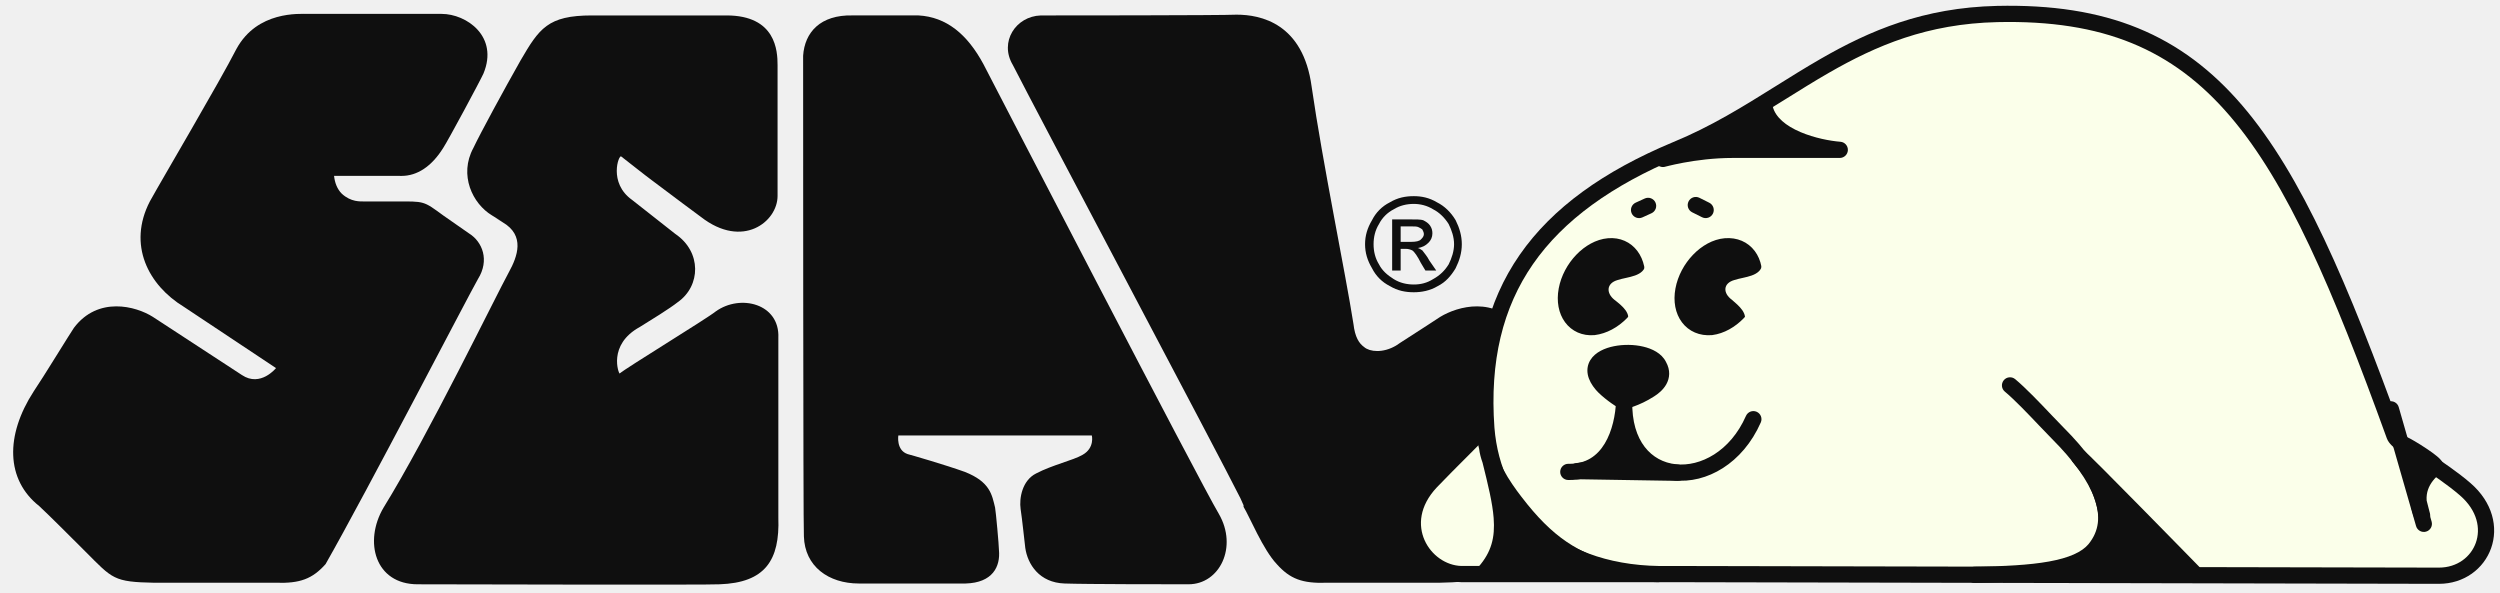
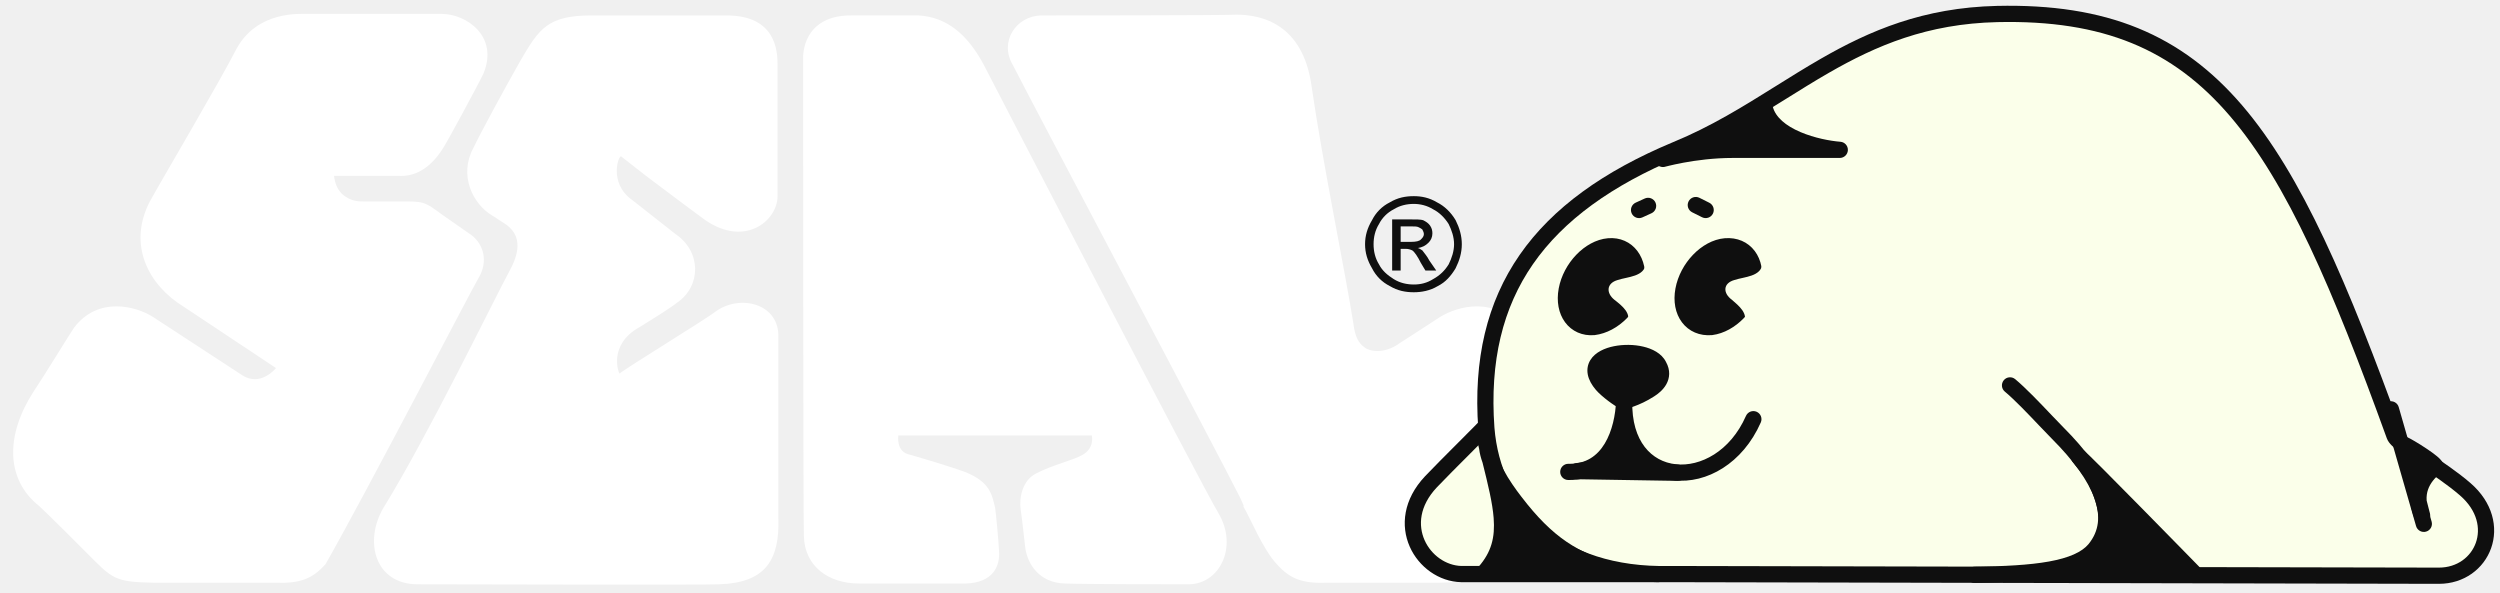
<svg xmlns="http://www.w3.org/2000/svg" width="156" height="37" viewBox="0 0 156 37" fill="none">
-   <path fill-rule="evenodd" clip-rule="evenodd" d="M24.757 10.974C24.774 10.974 25.053 10.977 25.053 10.977C26.029 10.977 26.931 10.394 27.655 9.233C27.945 8.798 29.973 5.026 30.167 4.591C31.133 2.269 29.104 0.867 27.558 0.867C27.269 0.867 19.589 0.867 19.251 0.867C18.671 0.867 16.063 0.673 14.759 3.043C13.697 5.123 10.123 11.168 9.35 12.57C7.949 15.278 9.253 17.793 11.475 19.147C12.924 20.115 15.049 21.517 17.223 22.968C17.223 22.968 16.256 24.177 15.097 23.403C14.807 23.21 9.833 19.97 9.543 19.776C8.48 19.099 6.114 18.47 4.616 20.453C4.471 20.647 2.636 23.645 2.105 24.419C0.318 27.175 0.366 29.932 2.443 31.576C2.926 32.011 4.906 33.994 5.341 34.43C7.031 36.122 7.08 36.316 9.64 36.364C9.688 36.364 17.174 36.364 17.223 36.364C18.72 36.412 19.492 36.122 20.314 35.203C22.825 30.802 29.346 18.229 29.828 17.406C30.553 16.246 30.118 15.085 29.249 14.553C28.911 14.311 27.993 13.683 27.655 13.441C26.399 12.522 26.496 12.57 24.709 12.57C24.612 12.57 23.308 12.57 22.777 12.57C22.487 12.57 21.907 12.619 21.328 12.087C21.038 11.796 20.893 11.41 20.845 10.974C22.584 10.974 23.018 10.974 24.757 10.974Z" fill="#0F0F0F" />
-   <path fill-rule="evenodd" clip-rule="evenodd" d="M30.698 13.44C29.491 12.714 28.621 10.925 29.539 9.232C29.973 8.314 31.471 5.557 32.485 3.768C33.644 1.785 34.175 0.963 36.928 0.963C37.073 0.963 45.284 0.963 45.333 0.963C48.424 0.963 48.52 3.187 48.52 4.058C48.52 4.445 48.52 11.796 48.52 12.231C48.52 13.827 46.347 15.568 43.739 13.537C43.594 13.44 41.855 12.134 40.696 11.264C40.358 11.022 38.957 9.909 38.764 9.764C38.619 9.619 37.943 11.409 39.44 12.473C40.068 12.956 41.517 14.117 42.145 14.601C43.787 15.713 43.739 17.841 42.29 18.856C41.807 19.243 40.551 20.017 39.923 20.404C37.895 21.516 38.619 23.354 38.667 23.306C39.054 22.967 44.125 19.872 44.656 19.437C46.202 18.324 48.665 18.953 48.569 21.081C48.569 21.226 48.569 32.156 48.569 32.301C48.665 34.961 47.748 36.363 44.898 36.46C44.608 36.508 26.399 36.46 26.061 36.46C23.405 36.46 22.68 33.8 23.936 31.672C26.689 27.223 30.939 18.469 31.761 16.97C32.292 16.003 32.775 14.697 31.374 13.875C29.974 13.005 32.437 14.504 30.698 13.44Z" fill="#0F0F0F" />
-   <path fill-rule="evenodd" clip-rule="evenodd" d="M50.163 33.461C50.115 33.171 50.115 3.67 50.115 3.477C50.212 2.026 51.178 0.914 53.206 0.962C53.303 0.962 57.215 0.962 57.312 0.962C59.05 1.059 60.354 2.123 61.369 4.009C62.045 5.315 74.892 30.124 76.052 32.059C77.259 34.138 76.1 36.459 74.168 36.459C73.057 36.459 67.744 36.459 66.44 36.411C64.846 36.363 64.122 35.202 63.977 34.186C63.928 33.8 63.784 32.397 63.687 31.768C63.59 31.091 63.784 29.979 64.653 29.544C65.667 29.012 66.971 28.722 67.551 28.383C68.324 27.948 68.13 27.174 68.13 27.174C67.503 27.174 56.056 27.174 56.056 27.174C56.056 27.174 55.911 28.093 56.635 28.335C56.828 28.383 59.002 29.012 60.209 29.447C61.803 30.076 61.9 30.898 62.093 31.672C62.141 31.913 62.335 34.041 62.335 34.331C62.431 35.347 61.948 36.363 60.258 36.411C58.229 36.411 55.186 36.411 53.593 36.411C51.709 36.411 50.212 35.347 50.163 33.461Z" fill="#0F0F0F" />
-   <path fill-rule="evenodd" clip-rule="evenodd" d="M63.203 4.059C64.652 6.912 76.051 28.385 77.403 31.093L77.597 31.528V31.625C77.983 32.254 78.804 34.285 79.673 35.204C80.494 36.123 81.267 36.413 82.764 36.364C82.764 36.364 89.719 36.364 89.768 36.364C92.328 36.316 92.376 36.123 94.067 34.43C94.501 33.995 96.481 32.012 97.013 31.576C99.041 29.932 99.09 27.176 97.302 24.419C96.771 23.645 94.936 20.647 94.791 20.453C93.294 18.471 90.975 19.099 89.864 19.776C89.72 19.873 88.609 20.599 87.401 21.372L87.111 21.566C86.29 22.049 85.469 21.953 85.131 21.663C84.793 21.421 84.552 21.034 84.455 20.212C83.972 17.116 82.523 10.104 81.847 5.413C81.316 1.447 78.659 0.915 77.162 0.915C76.292 0.964 65.667 0.964 64.942 0.964C63.397 1.012 62.334 2.608 63.203 4.059Z" fill="#0F0F0F" />
+   <path fill-rule="evenodd" clip-rule="evenodd" d="M24.757 10.974C24.774 10.974 25.053 10.977 25.053 10.977C26.029 10.977 26.931 10.394 27.655 9.233C27.945 8.798 29.973 5.026 30.167 4.591C31.133 2.269 29.104 0.867 27.558 0.867C27.269 0.867 19.589 0.867 19.251 0.867C18.671 0.867 16.063 0.673 14.759 3.043C13.697 5.123 10.123 11.168 9.35 12.57C7.949 15.278 9.253 17.793 11.475 19.147C12.924 20.115 15.049 21.517 17.223 22.968C17.223 22.968 16.256 24.177 15.097 23.403C14.807 23.21 9.833 19.97 9.543 19.776C8.48 19.099 6.114 18.47 4.616 20.453C4.471 20.647 2.636 23.645 2.105 24.419C0.318 27.175 0.366 29.932 2.443 31.576C2.926 32.011 4.906 33.994 5.341 34.43C7.031 36.122 7.08 36.316 9.64 36.364C9.688 36.364 17.174 36.364 17.223 36.364C18.72 36.412 19.492 36.122 20.314 35.203C22.825 30.802 29.346 18.229 29.828 17.406C30.553 16.246 30.118 15.085 29.249 14.553C28.911 14.311 27.993 13.683 27.655 13.441C26.399 12.522 26.496 12.57 24.709 12.57C24.612 12.57 23.308 12.57 22.777 12.57C22.487 12.57 21.907 12.619 21.328 12.087C21.038 11.796 20.893 11.41 20.845 10.974C22.584 10.974 23.018 10.974 24.757 10.974Z" fill="#FFFFFF" />
+   <path fill-rule="evenodd" clip-rule="evenodd" d="M30.698 13.44C29.491 12.714 28.621 10.925 29.539 9.232C29.973 8.314 31.471 5.557 32.485 3.768C33.644 1.785 34.175 0.963 36.928 0.963C37.073 0.963 45.284 0.963 45.333 0.963C48.424 0.963 48.52 3.187 48.52 4.058C48.52 4.445 48.52 11.796 48.52 12.231C48.52 13.827 46.347 15.568 43.739 13.537C43.594 13.44 41.855 12.134 40.696 11.264C40.358 11.022 38.957 9.909 38.764 9.764C38.619 9.619 37.943 11.409 39.44 12.473C40.068 12.956 41.517 14.117 42.145 14.601C43.787 15.713 43.739 17.841 42.29 18.856C41.807 19.243 40.551 20.017 39.923 20.404C37.895 21.516 38.619 23.354 38.667 23.306C39.054 22.967 44.125 19.872 44.656 19.437C46.202 18.324 48.665 18.953 48.569 21.081C48.569 21.226 48.569 32.156 48.569 32.301C48.665 34.961 47.748 36.363 44.898 36.46C44.608 36.508 26.399 36.46 26.061 36.46C23.405 36.46 22.68 33.8 23.936 31.672C26.689 27.223 30.939 18.469 31.761 16.97C32.292 16.003 32.775 14.697 31.374 13.875C29.974 13.005 32.437 14.504 30.698 13.44Z" fill="#FFFFFF" />
+   <path fill-rule="evenodd" clip-rule="evenodd" d="M50.163 33.461C50.115 33.171 50.115 3.67 50.115 3.477C50.212 2.026 51.178 0.914 53.206 0.962C53.303 0.962 57.215 0.962 57.312 0.962C59.05 1.059 60.354 2.123 61.369 4.009C62.045 5.315 74.892 30.124 76.052 32.059C77.259 34.138 76.1 36.459 74.168 36.459C73.057 36.459 67.744 36.459 66.44 36.411C64.846 36.363 64.122 35.202 63.977 34.186C63.928 33.8 63.784 32.397 63.687 31.768C63.59 31.091 63.784 29.979 64.653 29.544C65.667 29.012 66.971 28.722 67.551 28.383C68.324 27.948 68.13 27.174 68.13 27.174C67.503 27.174 56.056 27.174 56.056 27.174C56.056 27.174 55.911 28.093 56.635 28.335C56.828 28.383 59.002 29.012 60.209 29.447C61.803 30.076 61.9 30.898 62.093 31.672C62.141 31.913 62.335 34.041 62.335 34.331C62.431 35.347 61.948 36.363 60.258 36.411C58.229 36.411 55.186 36.411 53.593 36.411C51.709 36.411 50.212 35.347 50.163 33.461Z" fill="#FFFFFF" />
+   <path fill-rule="evenodd" clip-rule="evenodd" d="M63.203 4.059C64.652 6.912 76.051 28.385 77.403 31.093L77.597 31.528V31.625C77.983 32.254 78.804 34.285 79.673 35.204C80.494 36.123 81.267 36.413 82.764 36.364C82.764 36.364 89.719 36.364 89.768 36.364C92.328 36.316 92.376 36.123 94.067 34.43C94.501 33.995 96.481 32.012 97.013 31.576C99.041 29.932 99.09 27.176 97.302 24.419C96.771 23.645 94.936 20.647 94.791 20.453C93.294 18.471 90.975 19.099 89.864 19.776C89.72 19.873 88.609 20.599 87.401 21.372L87.111 21.566C86.29 22.049 85.469 21.953 85.131 21.663C84.793 21.421 84.552 21.034 84.455 20.212C83.972 17.116 82.523 10.104 81.847 5.413C81.316 1.447 78.659 0.915 77.162 0.915C76.292 0.964 65.667 0.964 64.942 0.964C63.397 1.012 62.334 2.608 63.203 4.059Z" fill="#FFFFFF" />
  <path d="M88.223 12.24C88.706 12.24 89.189 12.337 89.672 12.627C90.154 12.869 90.541 13.256 90.831 13.739C91.072 14.223 91.217 14.707 91.217 15.238C91.217 15.77 91.072 16.254 90.831 16.738C90.541 17.221 90.203 17.608 89.72 17.85C89.237 18.14 88.706 18.237 88.223 18.237C87.691 18.237 87.208 18.14 86.725 17.85C86.242 17.608 85.856 17.221 85.614 16.738C85.325 16.254 85.18 15.77 85.18 15.238C85.18 14.707 85.325 14.223 85.614 13.739C85.856 13.256 86.242 12.869 86.725 12.627C87.208 12.337 87.691 12.24 88.223 12.24ZM88.223 12.724C87.788 12.724 87.353 12.82 86.967 13.062C86.58 13.256 86.242 13.594 86.049 13.981C85.808 14.368 85.711 14.803 85.711 15.238C85.711 15.674 85.808 16.109 86.049 16.496C86.242 16.883 86.58 17.173 86.967 17.415C87.353 17.657 87.788 17.753 88.223 17.753C88.657 17.753 89.044 17.657 89.43 17.415C89.865 17.173 90.154 16.883 90.396 16.496C90.589 16.109 90.734 15.674 90.734 15.238C90.734 14.803 90.589 14.368 90.396 13.981C90.154 13.594 89.816 13.256 89.43 13.062C89.044 12.82 88.609 12.724 88.223 12.724ZM86.87 16.883V13.691H87.981C88.368 13.691 88.657 13.691 88.802 13.739C88.995 13.836 89.14 13.933 89.237 14.078C89.334 14.223 89.382 14.368 89.382 14.561C89.382 14.803 89.285 14.997 89.14 15.142C88.947 15.335 88.754 15.432 88.464 15.48C88.561 15.48 88.657 15.577 88.754 15.625C88.85 15.77 89.044 15.964 89.189 16.254L89.623 16.883H88.947L88.657 16.399C88.464 16.012 88.271 15.722 88.126 15.625C88.029 15.577 87.885 15.529 87.74 15.529H87.401V16.883H86.87ZM87.401 15.093H88.029C88.368 15.093 88.561 15.045 88.657 14.948C88.754 14.851 88.85 14.755 88.85 14.61C88.85 14.513 88.802 14.416 88.754 14.32C88.706 14.271 88.609 14.223 88.512 14.175C88.416 14.126 88.271 14.126 87.981 14.126H87.401V15.093Z" fill="#0F0F0F" />
  <path fill-rule="evenodd" clip-rule="evenodd" d="M93.035 26.266L103.455 35.826C103.044 35.826 91.547 35.826 91.188 35.826C88.826 35.775 86.825 32.691 89.288 30.07C90.315 28.99 92.522 26.832 93.035 26.266Z" fill="#FBFFEA" />
  <path fill-rule="evenodd" clip-rule="evenodd" d="M93.014 25.757C93.148 25.751 93.279 25.799 93.378 25.889L103.798 35.449C103.951 35.59 104.003 35.811 103.927 36.005C103.852 36.2 103.665 36.328 103.457 36.328H91.189C91.185 36.328 91.182 36.328 91.178 36.328C89.784 36.297 88.527 35.38 87.968 34.112C87.394 32.811 87.558 31.169 88.922 29.719L88.924 29.717C89.441 29.172 90.253 28.36 90.994 27.618L90.999 27.613C91.749 26.862 92.417 26.193 92.663 25.922C92.753 25.823 92.879 25.763 93.014 25.757ZM93.061 26.97C92.724 27.317 92.24 27.802 91.733 28.309L91.713 28.329C90.967 29.076 90.165 29.879 89.657 30.413C88.557 31.584 88.491 32.794 88.892 33.703C89.307 34.643 90.23 35.293 91.195 35.316H102.157L93.061 26.97Z" fill="#0F0F0F" />
  <path fill-rule="evenodd" clip-rule="evenodd" d="M104.2 35.821C97.117 35.975 93.164 31.915 92.754 26.724C92.138 18.244 96.09 12.899 104.559 9.352C111.591 6.474 115.646 1.078 124.629 0.872C138.077 0.564 142.646 8.479 149.421 27.186C149.626 27.752 152.192 29.104 153.835 30.527C156.338 32.694 154.912 35.924 152.192 35.924C150.447 35.924 105.997 35.821 104.2 35.821Z" fill="#FBFFEA" />
  <path fill-rule="evenodd" clip-rule="evenodd" d="M133.028 2.693C130.683 1.735 127.949 1.304 124.636 1.38L124.636 1.38C120.259 1.48 117.083 2.84 114.11 4.55C113.214 5.066 112.327 5.62 111.425 6.183C109.36 7.473 107.222 8.809 104.748 9.822C100.568 11.572 97.556 13.745 95.66 16.478C93.769 19.204 92.952 22.538 93.253 26.687C93.449 29.162 94.486 31.345 96.298 32.894C98.111 34.443 100.742 35.392 104.185 35.317C104.188 35.317 104.192 35.317 104.196 35.317C105.095 35.317 116.657 35.342 128.212 35.368L128.456 35.369C139.93 35.394 151.322 35.419 152.187 35.419C153.334 35.419 154.18 34.746 154.492 33.87C154.799 33.007 154.609 31.872 153.5 30.912C152.763 30.273 151.827 29.645 150.99 29.083C150.927 29.04 150.864 28.998 150.803 28.957C150.369 28.665 149.963 28.389 149.653 28.149C149.497 28.028 149.354 27.908 149.239 27.792C149.135 27.687 149.006 27.539 148.942 27.361L148.941 27.361C145.55 17.995 142.74 11.427 139.139 7.23C137.349 5.143 135.369 3.65 133.028 2.693ZM149.891 27.014C149.891 27.015 149.891 27.015 149.891 27.015C149.891 27.015 149.891 27.015 149.891 27.014ZM149.885 26.999C146.504 17.665 143.643 10.927 139.906 6.57C138.026 4.379 135.919 2.781 133.41 1.756C130.904 0.732 128.025 0.29 124.613 0.368C120.008 0.474 116.664 1.914 113.607 3.673C112.646 4.226 111.725 4.802 110.806 5.376C108.775 6.645 106.757 7.906 104.364 8.886L104.36 8.887C100.072 10.683 96.873 12.956 94.83 15.901C92.781 18.854 91.931 22.432 92.245 26.762L92.246 26.766C92.46 29.481 93.605 31.923 95.642 33.663C97.677 35.402 100.562 36.407 104.201 36.328C105.139 36.329 116.676 36.354 128.21 36.38L128.468 36.38C139.936 36.406 151.32 36.431 152.187 36.431C153.761 36.431 154.988 35.49 155.444 34.21C155.904 32.916 155.555 31.353 154.161 30.146C153.374 29.465 152.388 28.803 151.563 28.249C151.496 28.204 151.43 28.16 151.366 28.117C150.927 27.822 150.55 27.565 150.271 27.349C150.131 27.24 150.027 27.151 149.956 27.079C149.909 27.031 149.89 27.005 149.885 26.999Z" fill="#0F0F0F" />
  <path fill-rule="evenodd" clip-rule="evenodd" d="M101.368 24.418C101.646 24.427 101.864 24.659 101.857 24.937C101.856 24.963 101.856 24.989 101.855 25.015C101.821 26.313 102.143 27.255 102.629 27.887C103.122 28.528 103.81 28.887 104.57 28.969C106.094 29.135 107.97 28.175 108.948 25.953C109.061 25.698 109.359 25.582 109.614 25.694C109.87 25.807 109.986 26.106 109.873 26.361C108.747 28.919 106.491 30.195 104.461 29.975C103.443 29.865 102.498 29.376 101.828 28.504C101.624 28.238 101.448 27.94 101.303 27.611C101.215 27.814 101.115 28.011 101.002 28.198C100.385 29.22 99.37 29.982 97.852 29.952C97.573 29.947 97.351 29.716 97.356 29.437C97.362 29.157 97.593 28.935 97.872 28.941C98.971 28.962 99.675 28.44 100.137 27.675C100.602 26.904 100.812 25.89 100.845 24.983C100.845 24.957 100.846 24.931 100.847 24.906C100.857 24.627 101.09 24.41 101.368 24.418Z" fill="#0F0F0F" />
  <path fill-rule="evenodd" clip-rule="evenodd" d="M101.296 25.027C101.039 24.924 100.269 24.358 99.961 23.999C98.165 21.892 102.836 21.429 103.503 22.817C103.914 23.536 103.349 24.05 102.938 24.307C102.066 24.872 101.296 25.027 101.296 25.027Z" fill="#0F0F0F" />
  <path fill-rule="evenodd" clip-rule="evenodd" d="M100.072 23.187C100.092 23.287 100.162 23.449 100.351 23.672C100.469 23.809 100.704 24.014 100.959 24.207C101.082 24.301 101.202 24.385 101.302 24.45C101.325 24.464 101.346 24.478 101.366 24.49C101.434 24.47 101.522 24.442 101.624 24.405C101.898 24.306 102.272 24.142 102.67 23.884L102.677 23.88C102.855 23.768 103.015 23.63 103.095 23.488C103.131 23.424 103.146 23.367 103.147 23.313C103.147 23.26 103.134 23.181 103.07 23.069C103.065 23.059 103.059 23.049 103.054 23.038C102.988 22.901 102.763 22.721 102.306 22.614C101.875 22.512 101.358 22.506 100.913 22.595C100.441 22.689 100.182 22.862 100.099 22.997C100.069 23.046 100.054 23.1 100.072 23.187ZM101.302 25.028L101.401 25.524C101.305 25.544 101.205 25.534 101.114 25.498C100.915 25.418 100.609 25.211 100.349 25.014C100.078 24.809 99.774 24.552 99.584 24.33L99.583 24.329C99.324 24.025 99.147 23.711 99.081 23.388C99.013 23.052 99.073 22.736 99.239 22.466C99.547 21.965 100.161 21.714 100.715 21.603C101.297 21.486 101.961 21.493 102.537 21.629C103.082 21.757 103.684 22.036 103.956 22.582C104.245 23.1 104.196 23.593 103.975 23.985C103.773 24.343 103.448 24.59 103.216 24.736C102.742 25.042 102.297 25.237 101.968 25.356C101.803 25.416 101.666 25.457 101.568 25.484C101.519 25.497 101.48 25.507 101.452 25.513C101.438 25.517 101.426 25.519 101.418 25.521L101.407 25.523L101.404 25.524L101.402 25.524L101.402 25.524C101.401 25.524 101.401 25.524 101.302 25.028Z" fill="#0F0F0F" />
  <path fill-rule="evenodd" clip-rule="evenodd" d="M100.377 15.368C101.558 15.265 102.328 16.293 102.122 17.681C101.866 19.069 100.685 20.251 99.453 20.405C98.273 20.508 97.503 19.48 97.759 18.092C98.016 16.705 99.197 15.471 100.377 15.368Z" fill="#0F0F0F" />
  <path fill-rule="evenodd" clip-rule="evenodd" d="M101.366 16.272C101.159 15.996 100.841 15.837 100.421 15.874C99.986 15.912 99.502 16.167 99.086 16.601C98.674 17.031 98.365 17.598 98.256 18.186C98.148 18.773 98.266 19.227 98.474 19.509C98.672 19.778 98.984 19.937 99.4 19.904C100.379 19.776 101.399 18.793 101.624 17.6C101.709 17.014 101.582 16.558 101.366 16.272ZM102.173 15.663C102.585 16.211 102.74 16.959 102.622 17.757C102.621 17.763 102.62 17.769 102.619 17.775C102.328 19.349 100.995 20.724 99.516 20.909C99.51 20.91 99.504 20.91 99.497 20.911C98.738 20.977 98.077 20.674 97.661 20.11C97.253 19.557 97.115 18.803 97.263 18.002C97.411 17.202 97.821 16.459 98.358 15.9C98.891 15.344 99.588 14.931 100.334 14.866C101.094 14.8 101.752 15.104 102.173 15.663Z" fill="#0F0F0F" />
  <path fill-rule="evenodd" clip-rule="evenodd" d="M107.666 15.368C108.898 15.265 109.668 16.293 109.411 17.681C109.155 19.069 107.974 20.251 106.793 20.405C105.562 20.508 104.792 19.48 105.048 18.092C105.305 16.705 106.486 15.471 107.666 15.368Z" fill="#0F0F0F" />
  <path fill-rule="evenodd" clip-rule="evenodd" d="M107.704 15.874C107.269 15.912 106.786 16.167 106.37 16.601C105.958 17.031 105.649 17.598 105.54 18.186C105.432 18.773 105.55 19.224 105.761 19.505C105.962 19.772 106.286 19.938 106.735 19.904C107.184 19.841 107.671 19.578 108.082 19.154C108.495 18.73 108.802 18.176 108.91 17.591C109.018 17.004 108.9 16.552 108.689 16.272C108.486 16.003 108.159 15.836 107.704 15.874ZM109.496 15.663C109.913 16.218 110.051 16.974 109.903 17.775C109.755 18.577 109.343 19.308 108.806 19.86C108.272 20.41 107.582 20.813 106.854 20.908C106.846 20.909 106.839 20.91 106.831 20.911C106.054 20.976 105.381 20.68 104.955 20.114C104.537 19.559 104.399 18.803 104.547 18.002C104.695 17.202 105.105 16.459 105.642 15.9C106.175 15.344 106.873 14.931 107.618 14.866L107.619 14.866C108.396 14.801 109.07 15.097 109.496 15.663Z" fill="#0F0F0F" />
  <path fill-rule="evenodd" clip-rule="evenodd" d="M109.969 16.445C109.969 15.725 110.38 17.37 110.38 17.832C110.38 18.295 110.072 19.477 109.661 19.58C109.302 19.683 108.429 20.762 108.789 20.197C109.148 19.58 108.481 19.066 108.07 18.706C107.505 18.295 107.505 17.678 108.224 17.473C108.84 17.267 109.918 17.267 109.969 16.445Z" fill="#FBFFEA" />
  <path fill-rule="evenodd" clip-rule="evenodd" d="M102.688 16.445C102.688 15.725 103.099 17.37 103.099 17.832C103.099 18.295 102.739 19.477 102.38 19.58C102.021 19.683 101.148 20.762 101.507 20.197C101.867 19.58 101.199 19.066 100.738 18.706C100.224 18.295 100.224 17.678 100.943 17.473C101.559 17.267 102.637 17.267 102.688 16.445Z" fill="#FBFFEA" />
  <path fill-rule="evenodd" clip-rule="evenodd" d="M125.037 23.725C125.216 23.51 125.534 23.481 125.749 23.66C126.42 24.22 127.312 25.159 128.017 25.901C128.305 26.204 128.562 26.475 128.76 26.672C130.141 28.055 131.177 29.442 131.65 30.773C132.133 32.132 132.032 33.457 131.104 34.596L131.099 34.602C130.442 35.386 129.341 35.797 128.037 36.033C126.716 36.273 125.075 36.35 123.225 36.376C122.946 36.379 122.717 36.156 122.713 35.877C122.709 35.597 122.932 35.368 123.211 35.364C125.057 35.338 126.624 35.261 127.857 35.038C129.104 34.812 129.902 34.454 130.323 33.954C130.984 33.141 131.087 32.205 130.698 31.112C130.299 29.988 129.384 28.728 128.045 27.387C127.812 27.154 127.528 26.855 127.222 26.533C126.533 25.808 125.726 24.958 125.102 24.437C124.887 24.259 124.859 23.94 125.037 23.725Z" fill="#0F0F0F" />
  <path fill-rule="evenodd" clip-rule="evenodd" d="M98.428 29.396C100.224 29.242 100.84 28.163 100.994 27.289C100.994 27.186 101.2 27.649 101.405 27.906C101.815 28.42 101.969 29.294 104.69 29.499L98.428 29.396Z" fill="#0F0F0F" />
  <path fill-rule="evenodd" clip-rule="evenodd" d="M101.124 28.391C101.017 28.577 100.884 28.759 100.721 28.93L101.548 28.944C101.448 28.841 101.366 28.739 101.296 28.643C101.239 28.564 101.188 28.487 101.145 28.423C101.139 28.414 101.133 28.404 101.127 28.395C101.126 28.394 101.125 28.393 101.124 28.391ZM101.557 27.213C101.639 27.358 101.722 27.5 101.795 27.592C101.861 27.675 101.92 27.762 101.968 27.835C101.975 27.845 101.982 27.855 101.988 27.865C102.032 27.93 102.07 27.988 102.112 28.046C102.205 28.174 102.311 28.294 102.471 28.409C102.794 28.641 103.407 28.897 104.723 28.997C104.996 29.017 105.203 29.251 105.19 29.524C105.177 29.797 104.95 30.011 104.677 30.007L98.415 29.904C98.146 29.9 97.928 29.685 97.918 29.416C97.909 29.146 98.112 28.917 98.38 28.894C99.178 28.826 99.663 28.559 99.965 28.257C100.267 27.954 100.423 27.578 100.489 27.223C100.49 27.213 100.491 27.202 100.493 27.191C100.5 27.154 100.519 27.071 100.58 26.986C100.652 26.884 100.778 26.789 100.946 26.773C101.089 26.759 101.196 26.808 101.242 26.834C101.328 26.882 101.381 26.944 101.394 26.959C101.394 26.959 101.394 26.96 101.395 26.96C101.415 26.984 101.432 27.007 101.442 27.023C101.476 27.073 101.517 27.145 101.55 27.201C101.552 27.205 101.554 27.209 101.557 27.213Z" fill="#0F0F0F" />
  <path fill-rule="evenodd" clip-rule="evenodd" d="M128.501 35.619C130.297 35.413 132.761 33.82 130.657 29.76C130.554 29.503 129.733 28.526 129.733 28.526C129.836 28.526 136.868 35.721 136.868 35.721L128.501 35.619Z" fill="#0F0F0F" />
  <path fill-rule="evenodd" clip-rule="evenodd" d="M129.276 28.309C129.359 28.13 129.538 28.016 129.734 28.016C129.869 28.016 129.967 28.072 129.974 28.076C129.974 28.076 129.974 28.076 129.975 28.076C130.002 28.091 130.023 28.106 130.034 28.113C130.056 28.128 130.075 28.144 130.087 28.154C130.113 28.176 130.143 28.203 130.173 28.231C130.236 28.288 130.321 28.369 130.422 28.469C130.627 28.668 130.912 28.951 131.25 29.289C131.925 29.965 132.814 30.865 133.7 31.765C134.586 32.664 135.468 33.564 136.129 34.239C136.46 34.576 136.735 34.858 136.927 35.054L137.23 35.364C137.23 35.364 137.23 35.364 136.869 35.717L137.23 35.364C137.373 35.51 137.414 35.728 137.333 35.916C137.253 36.105 137.067 36.226 136.863 36.223L128.496 36.12C128.229 36.117 128.011 35.907 127.998 35.64C127.984 35.374 128.18 35.142 128.445 35.112C129.248 35.02 130.144 34.621 130.614 33.864C131.064 33.138 131.214 31.927 130.21 29.989C130.202 29.974 130.195 29.959 130.189 29.944C130.189 29.944 130.189 29.943 130.187 29.941C130.18 29.928 130.144 29.867 130.06 29.749C129.975 29.631 129.868 29.492 129.761 29.356C129.655 29.222 129.551 29.094 129.474 29C129.436 28.953 129.404 28.915 129.382 28.889L129.356 28.858L129.348 28.848C129.221 28.698 129.193 28.487 129.276 28.309ZM131.799 31.277C132.13 32.56 131.968 33.597 131.472 34.397C131.295 34.683 131.081 34.929 130.844 35.138L135.652 35.197C135.575 35.118 135.493 35.034 135.408 34.947C134.747 34.273 133.865 33.374 132.98 32.475C132.58 32.069 132.18 31.663 131.799 31.277Z" fill="#0F0F0F" />
  <path fill-rule="evenodd" clip-rule="evenodd" d="M100.892 35.72C98.223 35.001 96.529 33.921 94.527 31.3C93.808 30.375 92.731 28.782 92.782 27.6C92.782 27.548 92.679 27.291 92.628 27.24C93.654 31.506 94.476 33.613 92.628 35.72H100.892Z" fill="#0F0F0F" />
  <path fill-rule="evenodd" clip-rule="evenodd" d="M92.382 26.794C92.58 26.684 92.826 26.718 92.987 26.878C93.059 26.951 93.106 27.039 93.122 27.071L93.122 27.071C93.148 27.12 93.172 27.173 93.192 27.221C93.212 27.269 93.231 27.321 93.247 27.369C93.254 27.392 93.263 27.42 93.27 27.449L93.27 27.449C93.274 27.467 93.288 27.526 93.288 27.596C93.288 27.603 93.288 27.61 93.288 27.617C93.285 27.684 93.287 27.753 93.293 27.825C93.344 28.03 93.394 28.23 93.443 28.426C93.456 28.479 93.469 28.531 93.482 28.583C93.568 28.812 93.68 29.054 93.813 29.304C94.147 29.93 94.577 30.534 94.927 30.985L94.93 30.989C95.909 32.271 96.796 33.153 97.745 33.801C98.693 34.448 99.727 34.878 101.025 35.227C101.269 35.294 101.427 35.531 101.394 35.782C101.361 36.034 101.147 36.222 100.893 36.222H92.629C92.431 36.222 92.251 36.106 92.169 35.925C92.087 35.744 92.119 35.532 92.25 35.382C93.069 34.448 93.297 33.536 93.204 32.325C93.13 31.373 92.862 30.279 92.513 28.877C92.409 28.588 92.332 28.294 92.297 28.004C92.245 27.794 92.192 27.578 92.138 27.354C92.085 27.134 92.185 26.905 92.382 26.794ZM94.141 31.621C94.171 31.836 94.195 32.044 94.211 32.246C94.296 33.342 94.15 34.297 93.619 35.21H98.13C97.803 35.038 97.486 34.849 97.176 34.637C96.116 33.913 95.158 32.95 94.141 31.621Z" fill="#0F0F0F" />
  <path fill-rule="evenodd" clip-rule="evenodd" d="M110.132 6.785L103.767 9.92C103.613 9.971 105.666 9.354 108.13 9.354C110.491 9.354 114.803 9.354 114.803 9.354C113.468 9.252 110.594 8.584 110.132 6.785Z" fill="#0F0F0F" />
  <path fill-rule="evenodd" clip-rule="evenodd" d="M110.343 6.321C110.481 6.385 110.583 6.507 110.621 6.655C110.791 7.318 111.435 7.849 112.339 8.237C113.22 8.615 114.216 8.798 114.841 8.846C115.112 8.867 115.318 9.098 115.308 9.37C115.297 9.641 115.074 9.856 114.803 9.856V9.35C114.803 9.856 114.803 9.856 114.803 9.856H108.13C106.938 9.856 105.841 10.006 105.058 10.15C104.668 10.222 104.358 10.292 104.156 10.341C104.055 10.365 103.981 10.384 103.935 10.396C103.933 10.397 103.931 10.397 103.928 10.398C103.911 10.402 103.892 10.407 103.879 10.41L103.879 10.41C103.877 10.411 103.862 10.414 103.845 10.417C103.84 10.418 103.829 10.42 103.816 10.421L103.815 10.422C103.807 10.422 103.769 10.427 103.722 10.423C103.69 10.42 103.597 10.398 103.538 10.374C103.426 10.3 103.265 10.024 103.261 9.834C103.293 9.723 103.383 9.581 103.421 9.542C103.443 9.524 103.481 9.496 103.495 9.487C103.522 9.471 103.543 9.461 103.55 9.458C103.555 9.456 103.56 9.454 103.564 9.452L109.909 6.327C110.045 6.26 110.205 6.257 110.343 6.321ZM111.293 8.845C110.714 8.513 110.183 8.067 109.865 7.476L107.006 8.884C107.366 8.859 107.743 8.845 108.13 8.845H111.293Z" fill="#0F0F0F" />
  <path fill-rule="evenodd" clip-rule="evenodd" d="M149.055 25.057C149.323 24.98 149.603 25.135 149.68 25.403L151.733 32.547C151.811 32.816 151.656 33.096 151.388 33.173C151.12 33.251 150.84 33.096 150.762 32.827L148.709 25.683C148.632 25.415 148.787 25.134 149.055 25.057Z" fill="#0F0F0F" />
  <path fill-rule="evenodd" clip-rule="evenodd" d="M150.011 27.749L151.14 32.169C150.575 30.781 151.14 29.805 151.961 29.137C152.115 28.983 150.216 27.8 150.011 27.749Z" fill="#0F0F0F" />
  <path fill-rule="evenodd" clip-rule="evenodd" d="M149.653 27.394C149.778 27.268 149.961 27.217 150.134 27.26C150.229 27.284 150.337 27.341 150.395 27.371C150.476 27.414 150.574 27.469 150.68 27.532C150.893 27.657 151.153 27.819 151.401 27.985C151.647 28.149 151.894 28.325 152.074 28.475C152.16 28.547 152.255 28.633 152.325 28.721C152.357 28.761 152.415 28.839 152.448 28.943C152.485 29.058 152.515 29.3 152.319 29.496C152.307 29.509 152.294 29.52 152.28 29.531C151.915 29.828 151.641 30.166 151.509 30.55C151.44 30.75 151.404 30.977 151.423 31.235L151.63 32.045C151.696 32.303 151.551 32.568 151.299 32.651C151.046 32.734 150.773 32.608 150.672 32.362C150.538 32.03 150.457 31.712 150.424 31.409L149.522 27.876C149.478 27.703 149.527 27.52 149.653 27.394ZM150.966 29.445C151.053 29.327 151.147 29.216 151.247 29.111C151.129 29.024 150.99 28.927 150.841 28.827C150.827 28.818 150.814 28.809 150.801 28.8L150.966 29.445Z" fill="#0F0F0F" />
  <path fill-rule="evenodd" clip-rule="evenodd" d="M105.366 12.569C105.491 12.319 105.794 12.218 106.044 12.343L106.66 12.651C106.909 12.776 107.01 13.08 106.886 13.33C106.761 13.58 106.457 13.681 106.208 13.556L105.592 13.248C105.342 13.123 105.241 12.819 105.366 12.569Z" fill="#0F0F0F" />
  <path fill-rule="evenodd" clip-rule="evenodd" d="M103.301 12.638C103.417 12.893 103.305 13.193 103.05 13.308L102.486 13.565C102.232 13.681 101.932 13.568 101.817 13.314C101.701 13.06 101.814 12.76 102.068 12.644L102.632 12.387C102.886 12.271 103.186 12.384 103.301 12.638Z" fill="#0F0F0F" />
</svg>
